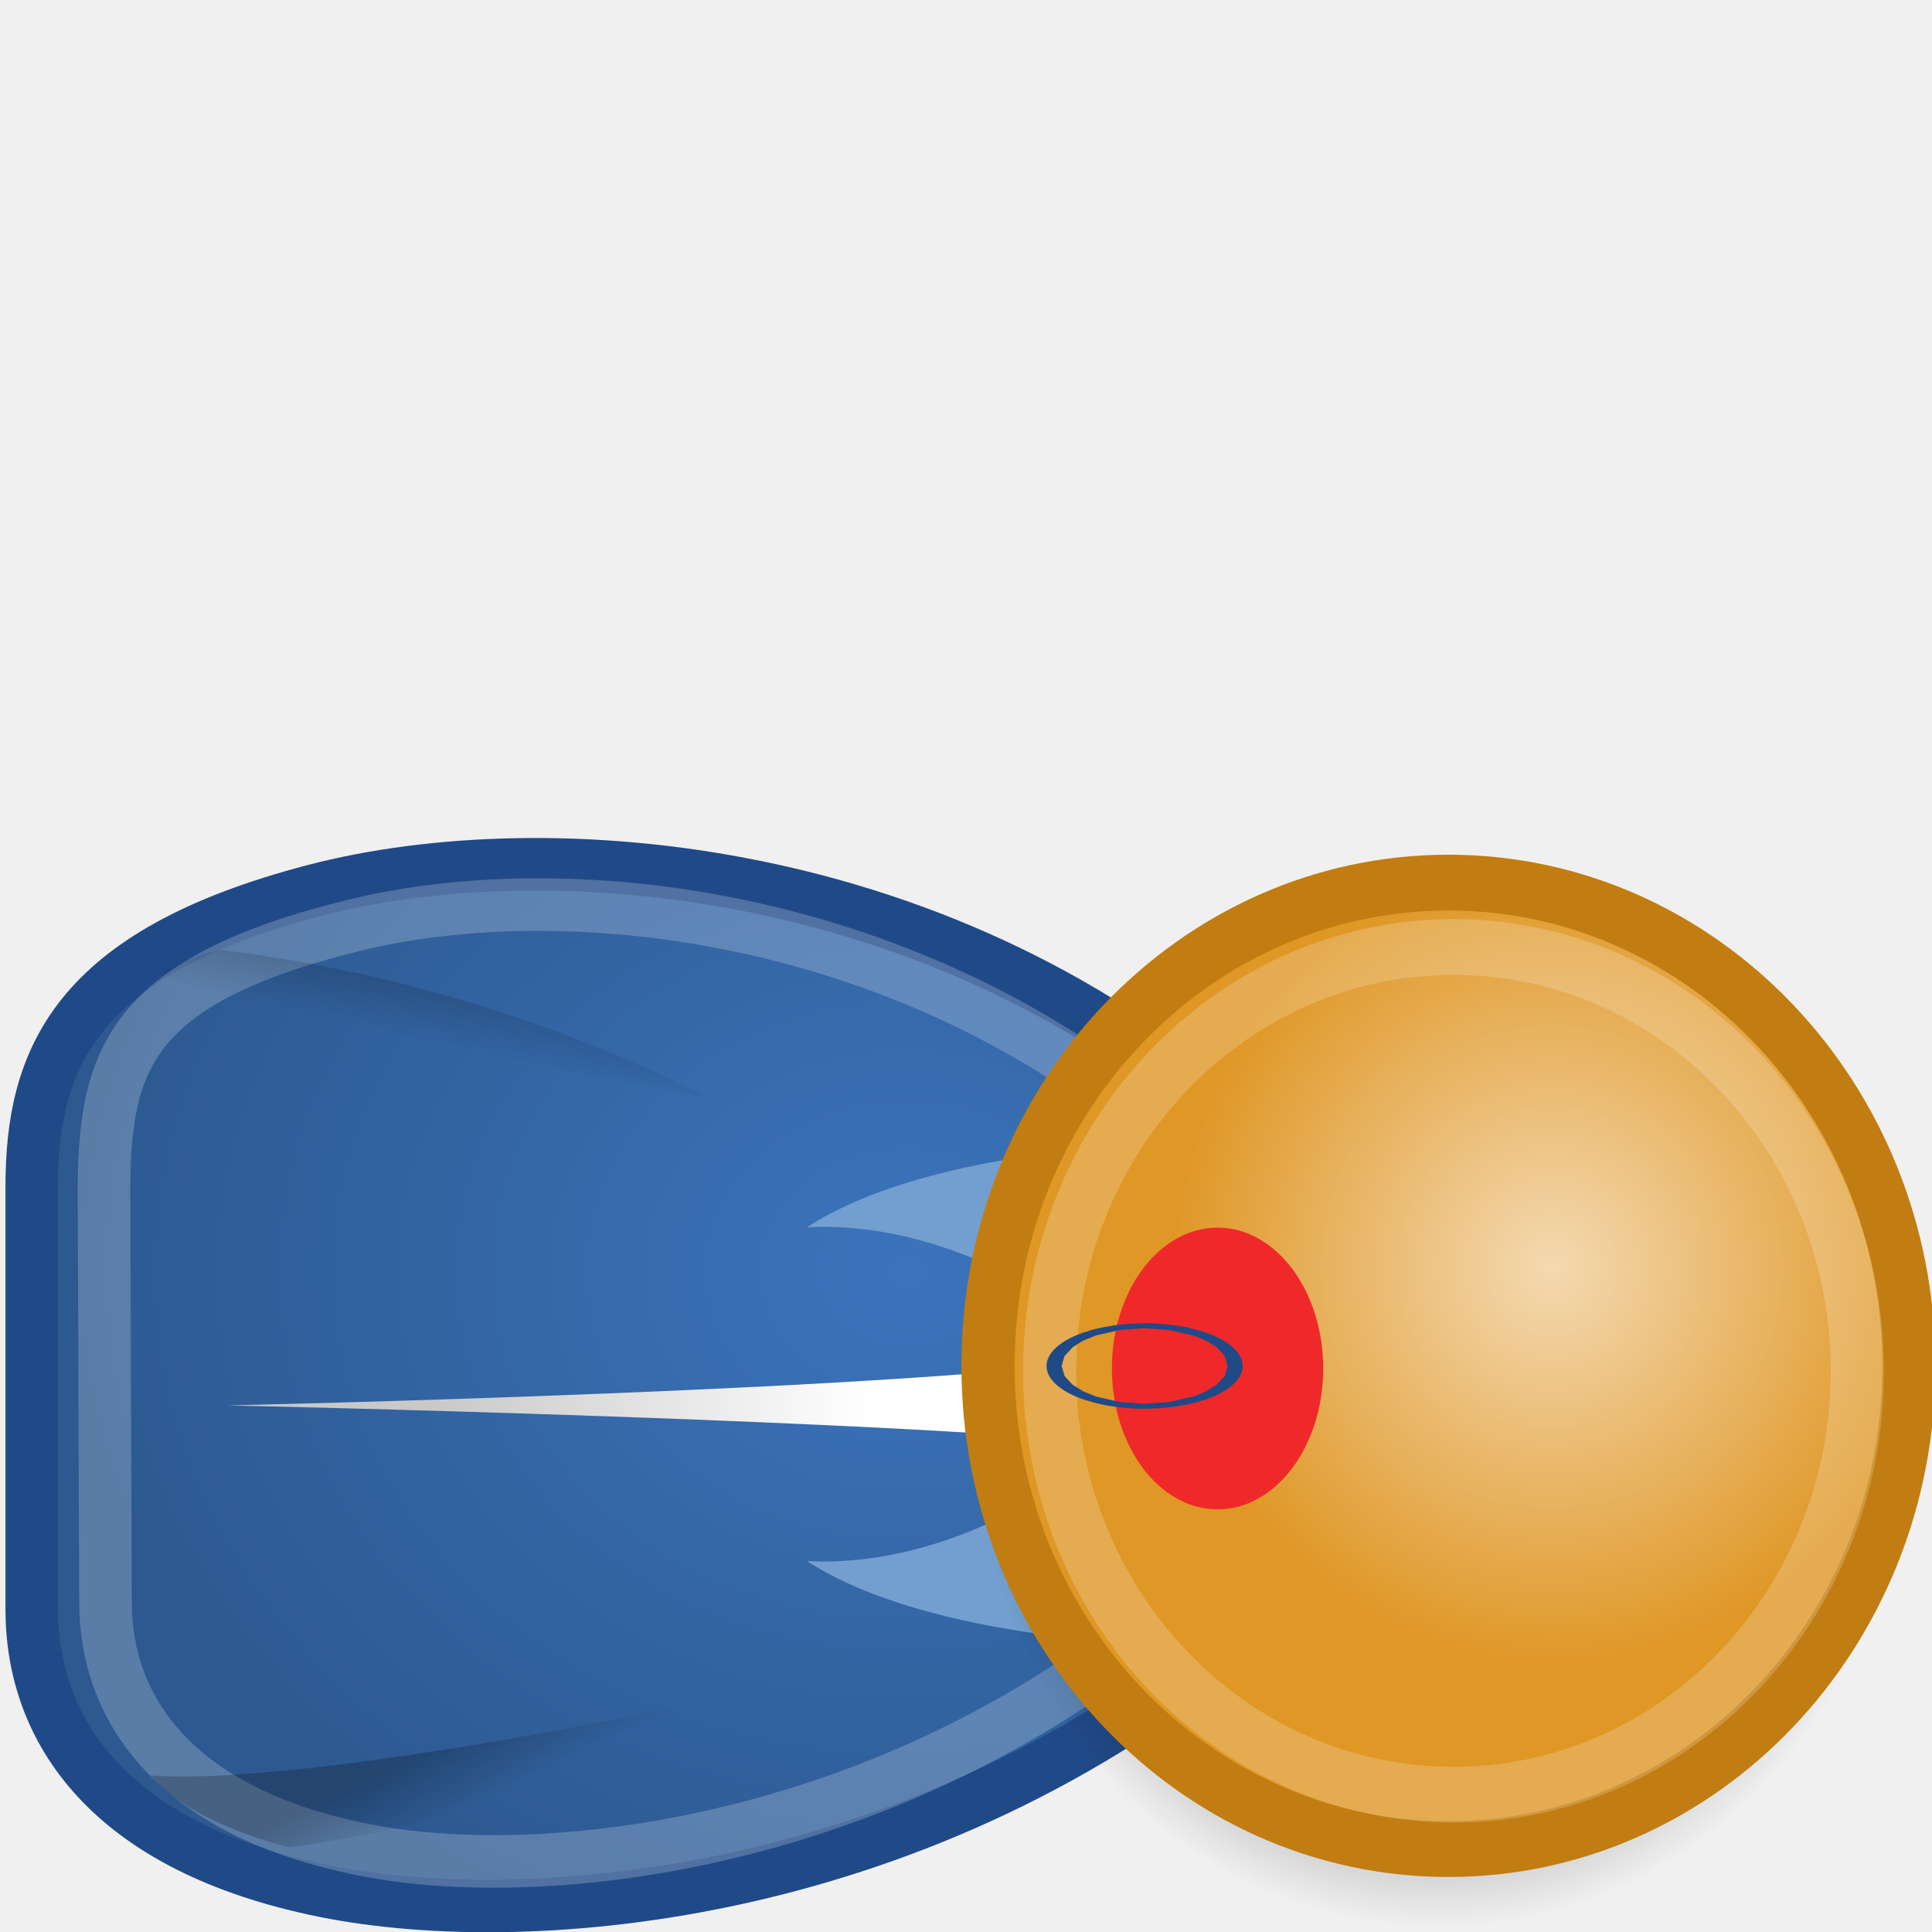
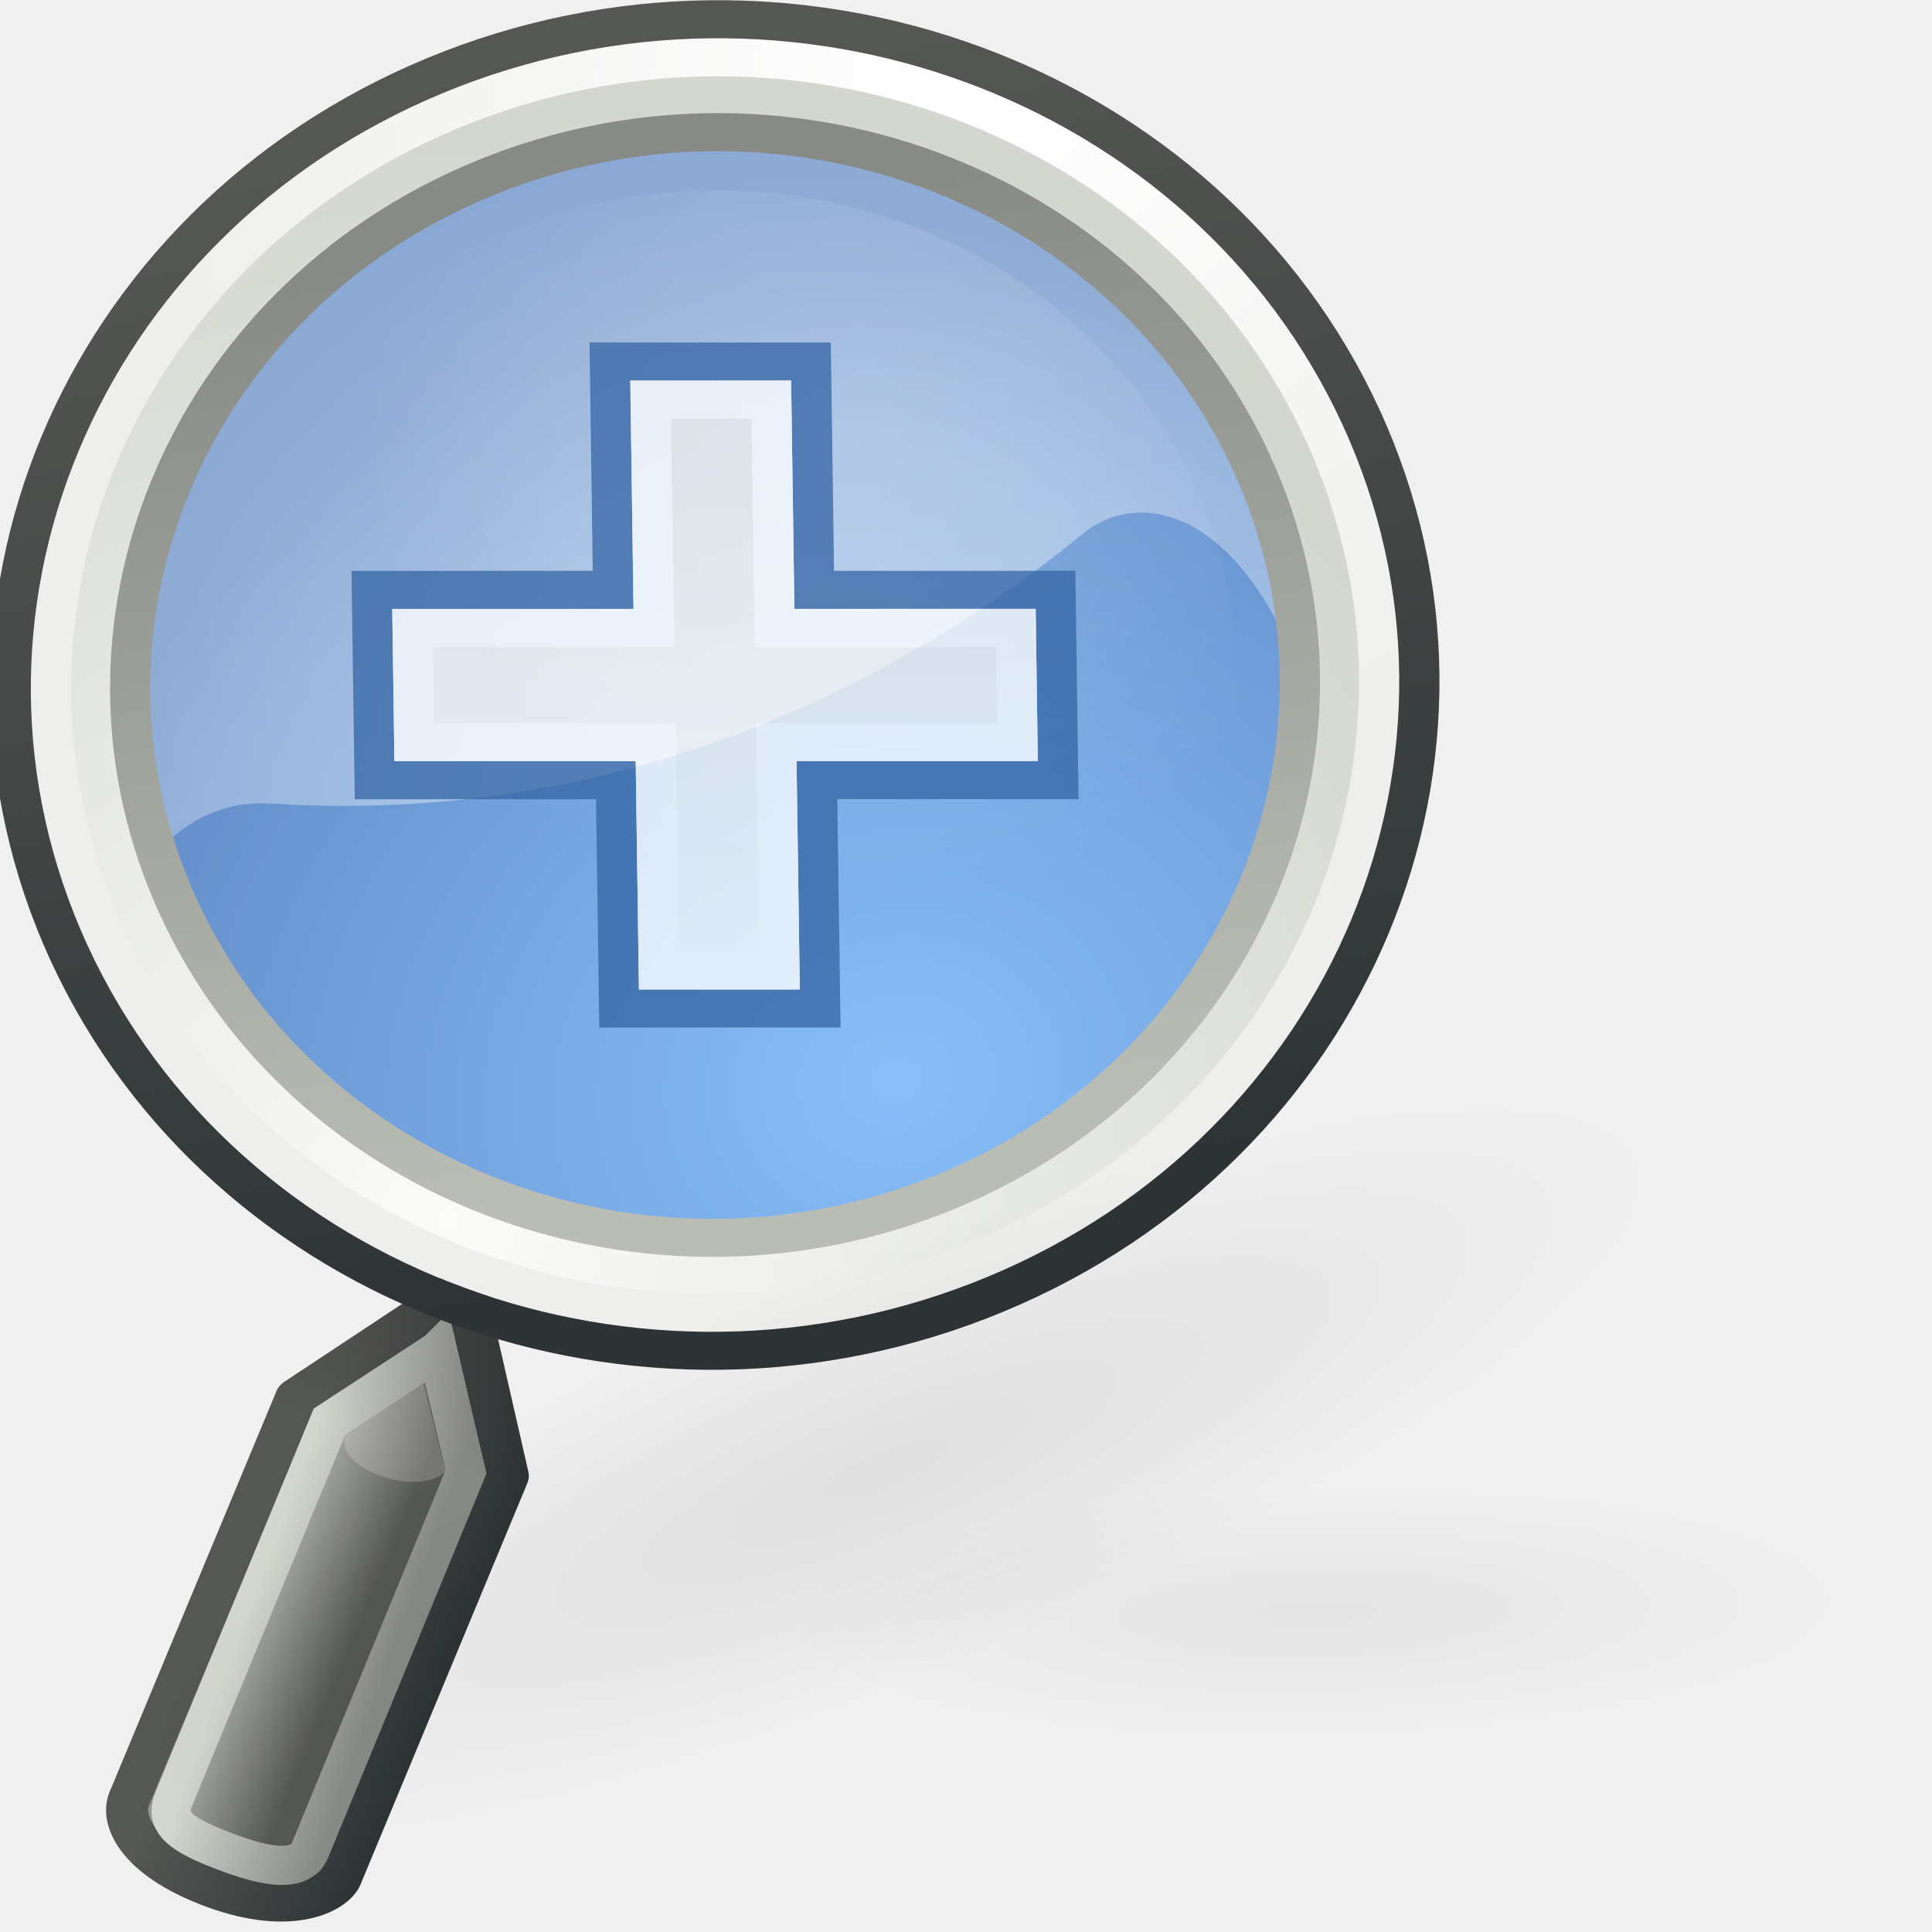
- <svg xmlns="http://www.w3.org/2000/svg" xmlns:xlink="http://www.w3.org/1999/xlink" width="48px" height="48px" id="svg2108" version="1.1">
+ <svg xmlns="http://www.w3.org/2000/svg" xmlns:xlink="http://www.w3.org/1999/xlink" id="svg249" height="48px" width="48px" version="1.1">
  <defs id="defs3">
-     <linearGradient id="linearGradient4356">
-       <stop style="stop-color:#000000;stop-opacity:1;" offset="0" id="stop4358" />
-       <stop style="stop-color:#000000;stop-opacity:0;" offset="1" id="stop4360" />
+     <linearGradient id="linearGradient23434">
+       <stop style="stop-color:#2e3436" offset="0" id="stop23436" />
+       <stop style="stop-color:#555753" offset="1" id="stop23438" />
    </linearGradient>
-     <linearGradient id="linearGradient4344">
-       <stop style="stop-color:#727e0a;stop-opacity:1;" offset="0" id="stop4346" />
-       <stop style="stop-color:#5b6508;stop-opacity:1;" offset="1" id="stop4348" />
+     <linearGradient id="linearGradient19914">
+       <stop style="stop-color:#000000;stop-opacity:1;" offset="0" id="stop19916" />
+       <stop style="stop-color:#000000;stop-opacity:0;" offset="1" id="stop19918" />
    </linearGradient>
-     <linearGradient id="linearGradient4338">
-       <stop id="stop4340" offset="0" style="stop-color:#e9b15e;stop-opacity:1;" />
-       <stop id="stop4342" offset="1" style="stop-color:#966416;stop-opacity:1;" />
+     <linearGradient id="linearGradient19900">
+       <stop style="stop-color:#888a85" offset="0" id="stop19902" />
+       <stop style="stop-color:#d3d7cf" offset="1" id="stop19904" />
    </linearGradient>
-     <linearGradient id="linearGradient4163">
-       <stop style="stop-color:#3b74bc;stop-opacity:1;" offset="0" id="stop4165" />
-       <stop style="stop-color:#2d5990;stop-opacity:1;" offset="1" id="stop4167" />
+     <linearGradient id="linearGradient15493">
+       <stop style="stop-color:#eeeeec;stop-opacity:1;" offset="0" id="stop15495" />
+       <stop style="stop-color:#ffffff;stop-opacity:1" offset="1" id="stop15497" />
    </linearGradient>
-     <linearGradient id="linearGradient3824">
-       <stop style="stop-color:#ffffff;stop-opacity:1;" offset="0" id="stop3826" />
-       <stop style="stop-color:#c9c9c9;stop-opacity:1;" offset="1" id="stop3828" />
+     <linearGradient id="linearGradient11102">
+       <stop style="stop-color:#ffffff;stop-opacity:1;" offset="0" id="stop11104" />
+       <stop style="stop-color:#ffffff;stop-opacity:0;" offset="1" id="stop11106" />
    </linearGradient>
-     <linearGradient id="linearGradient3816">
-       <stop style="stop-color:#000000;stop-opacity:1;" offset="0" id="stop3818" />
-       <stop style="stop-color:#000000;stop-opacity:0;" offset="1" id="stop3820" />
+     <linearGradient id="linearGradient4952">
+       <stop style="stop-color:#ffffff;stop-opacity:1;" offset="0" id="stop4954" />
+       <stop style="stop-color:#ffffff;stop-opacity:0;" offset="1" id="stop4956" />
    </linearGradient>
-     <linearGradient id="linearGradient3800">
-       <stop style="stop-color:#f4d9b1;stop-opacity:1;" offset="0" id="stop3802" />
-       <stop style="stop-color:#df9725;stop-opacity:1;" offset="1" id="stop3804" />
+     <linearGradient id="linearGradient4931">
+       <stop style="stop-color:#babdb6;stop-opacity:1;" offset="0" id="stop4933" />
+       <stop style="stop-color:#888a85" offset="1" id="stop4935" />
    </linearGradient>
-     <radialGradient xlink:href="#linearGradient3800" id="radialGradient3806" cx="29.345" cy="17.064" fx="29.345" fy="17.064" r="9.162" gradientUnits="userSpaceOnUse" />
-     <radialGradient xlink:href="#linearGradient3816" id="radialGradient3822" cx="31.113" cy="19.009" fx="31.113" fy="19.009" r="8.662" gradientUnits="userSpaceOnUse" />
-     <linearGradient xlink:href="#linearGradient3824" id="linearGradient3830" x1="30.936" y1="29.553" x2="30.936" y2="35.803" gradientUnits="userSpaceOnUse" gradientTransform="translate(-7,-3.125)" />
-     <radialGradient xlink:href="#linearGradient4163" id="radialGradient4169" cx="28.09" cy="27.203" fx="28.09" fy="27.203" r="13.565" gradientTransform="matrix(1.297564,2.881172e-16,-1.964720e-16,0.884831,-15.3585,1.815469)" gradientUnits="userSpaceOnUse" />
-     <radialGradient xlink:href="#linearGradient3800" id="radialGradient4171" gradientUnits="userSpaceOnUse" cx="29.345" cy="17.064" fx="29.345" fy="17.064" r="9.162" gradientTransform="matrix(0.787998,3.877637e-16,-3.877637e-16,0.787998,6.221198,3.617627)" />
-     <linearGradient xlink:href="#linearGradient3824" id="linearGradient4175" gradientUnits="userSpaceOnUse" x1="30.936" y1="29.553" x2="30.936" y2="35.803" gradientTransform="translate(0.707108,0)" />
-     <radialGradient xlink:href="#linearGradient3816" id="radialGradient4179" gradientUnits="userSpaceOnUse" cx="31.113" cy="19.009" fx="31.113" fy="19.009" r="8.662" />
-     <linearGradient xlink:href="#linearGradient3824" id="linearGradient4326" gradientUnits="userSpaceOnUse" gradientTransform="translate(-12.41789,-7)" x1="30.936" y1="29.553" x2="30.936" y2="35.803" />
-     <radialGradient xlink:href="#linearGradient4338" id="radialGradient4328" gradientUnits="userSpaceOnUse" gradientTransform="matrix(0.787998,3.877637e-16,-3.877637e-16,0.787998,6.221198,3.617627)" cx="29.345" cy="17.064" fx="29.345" fy="17.064" r="9.162" />
-     <radialGradient xlink:href="#linearGradient3816" id="radialGradient4330" gradientUnits="userSpaceOnUse" cx="31.113" cy="19.009" fx="31.113" fy="19.009" r="8.662" />
-     <linearGradient xlink:href="#linearGradient3824" id="linearGradient4332" gradientUnits="userSpaceOnUse" x1="30.936" y1="29.553" x2="30.936" y2="35.803" gradientTransform="translate(-13.125,-7)" />
-     <radialGradient xlink:href="#linearGradient3816" id="radialGradient4336" gradientUnits="userSpaceOnUse" cx="31.113" cy="19.009" fx="31.113" fy="19.009" r="8.662" />
-     <radialGradient xlink:href="#linearGradient4344" id="radialGradient4350" cx="16.215" cy="19.836" fx="16.215" fy="19.836" r="13.565" gradientTransform="matrix(1,0,0,0.681917,0,8.233773)" gradientUnits="userSpaceOnUse" />
-     <linearGradient xlink:href="#linearGradient4356" id="linearGradient4362" x1="20.662" y1="35.818" x2="22.627" y2="36.218" gradientUnits="userSpaceOnUse" gradientTransform="matrix(0.983375,0.181588,-0.181588,0.983375,-0.768284,-5.776466)" />
-     <linearGradient xlink:href="#linearGradient4356" id="linearGradient4366" gradientUnits="userSpaceOnUse" x1="22.687" y1="36.39" x2="21.408" y2="35.74" gradientTransform="matrix(-0.977685,0.210075,0.210075,0.977685,48.1096,-7.070209)" />
-     <linearGradient xlink:href="#linearGradient4356" id="linearGradient4372" gradientUnits="userSpaceOnUse" gradientTransform="matrix(0.983375,0.181588,-0.181588,0.983375,-7.07212,-9.82492)" x1="20.662" y1="35.818" x2="22.627" y2="36.218" />
-     <linearGradient xlink:href="#linearGradient4356" id="linearGradient4374" gradientUnits="userSpaceOnUse" gradientTransform="matrix(-0.977685,0.210075,0.210075,0.977685,41.80576,-11.11866)" x1="22.687" y1="36.39" x2="21.408" y2="35.74" />
-     <linearGradient xlink:href="#linearGradient4356" id="linearGradient1366" gradientUnits="userSpaceOnUse" gradientTransform="matrix(-0.977685,0.210075,0.210075,0.977685,34.80576,-14.24366)" x1="22.687" y1="36.39" x2="21.408" y2="35.74" />
-     <linearGradient xlink:href="#linearGradient4356" id="linearGradient1369" gradientUnits="userSpaceOnUse" gradientTransform="matrix(0.983375,0.181588,-0.181588,0.983375,-7.07212,-9.82492)" x1="20.662" y1="35.818" x2="22.627" y2="36.218" />
-     <linearGradient xlink:href="#linearGradient3824" id="linearGradient1372" gradientUnits="userSpaceOnUse" gradientTransform="translate(-19.41789,-10.125)" x1="30.936" y1="29.553" x2="30.936" y2="35.803" />
-     <radialGradient xlink:href="#linearGradient4344" id="radialGradient1381" gradientUnits="userSpaceOnUse" gradientTransform="matrix(1,0,0,0.681917,0,8.233773)" cx="16.215" cy="19.836" fx="16.215" fy="19.836" r="13.565" />
-     <radialGradient xlink:href="#linearGradient3816" id="radialGradient2929" gradientUnits="userSpaceOnUse" cx="31.113" cy="19.009" fx="31.113" fy="19.009" r="8.662" />
-     <radialGradient xlink:href="#linearGradient3800" id="radialGradient2968" gradientUnits="userSpaceOnUse" gradientTransform="matrix(0.787998,0,0,0.787998,6.221198,3.617627)" cx="29.345" cy="17.064" fx="29.345" fy="17.064" r="9.162" />
-     <radialGradient xlink:href="#linearGradient3816" id="radialGradient2970" gradientUnits="userSpaceOnUse" cx="31.113" cy="19.009" fx="31.113" fy="19.009" r="8.662" />
-     <linearGradient xlink:href="#linearGradient3824" id="linearGradient2983" gradientUnits="userSpaceOnUse" gradientTransform="matrix(0,1.386065,-1.320668,0,67.8354,-35.52781)" x1="30.936" y1="29.553" x2="30.936" y2="35.803" />
-     <linearGradient xlink:href="#linearGradient4356" id="linearGradient2985" gradientUnits="userSpaceOnUse" gradientTransform="matrix(-0.2774393,-1.355135,-1.291197,0.2911776,75.14978,40.0047)" x1="22.687" y1="36.39" x2="21.408" y2="35.74" />
-     <radialGradient xlink:href="#linearGradient4163" id="radialGradient2987" gradientUnits="userSpaceOnUse" gradientTransform="matrix(0,1.798508,-1.168568,0,53.941,-29.52623)" cx="28.09" cy="27.203" fx="28.09" fy="27.203" r="13.565" />
-     <linearGradient xlink:href="#linearGradient3824" id="linearGradient2989" gradientUnits="userSpaceOnUse" gradientTransform="matrix(0,1.386065,-1.320668,0,60.46572,-17.9408)" x1="30.936" y1="29.553" x2="30.936" y2="35.803" />
-     <linearGradient xlink:href="#linearGradient4356" id="linearGradient2991" gradientUnits="userSpaceOnUse" gradientTransform="matrix(-0.2398175,1.363022,-1.298712,-0.2516928,63.96743,-9.303239)" x1="20.662" y1="35.818" x2="22.627" y2="36.218" />
-     <linearGradient xlink:href="#linearGradient4356" id="linearGradient2993" gradientUnits="userSpaceOnUse" gradientTransform="matrix(-0.2774393,-1.355135,-1.291197,0.2911776,65.67603,58.44469)" x1="22.687" y1="36.39" x2="21.408" y2="35.74" />
-     <linearGradient xlink:href="#linearGradient4356" id="linearGradient2879" gradientUnits="userSpaceOnUse" gradientTransform="matrix(-0.3615975,-0.9683355,-1.682868,0.2080661,79.24707,58.32737)" x1="22.687" y1="36.39" x2="21.408" y2="35.74" />
-     <linearGradient xlink:href="#linearGradient4356" id="linearGradient2882" gradientUnits="userSpaceOnUse" gradientTransform="matrix(-0.3125635,0.9739711,-1.692662,-0.1798515,77.02018,9.916904)" x1="20.662" y1="35.818" x2="22.627" y2="36.218" />
-     <linearGradient xlink:href="#linearGradient3824" id="linearGradient2888" gradientUnits="userSpaceOnUse" gradientTransform="matrix(0,0.2685989,-1.721278,0,72.45627,26.51301)" x1="30.936" y1="29.553" x2="30.936" y2="35.803" />
-     <radialGradient xlink:href="#linearGradient4163" id="radialGradient2891" gradientUnits="userSpaceOnUse" gradientTransform="matrix(0,1.285155,-1.523041,0,63.95235,-4.533786)" cx="28.09" cy="27.203" fx="28.09" fy="27.203" r="13.565" />
-     <linearGradient xlink:href="#linearGradient4356" id="linearGradient2894" gradientUnits="userSpaceOnUse" gradientTransform="matrix(-0.3615975,-0.9683355,-1.682868,0.2080661,91.59458,45.15076)" x1="22.687" y1="36.39" x2="21.408" y2="35.74" />
-     <linearGradient xlink:href="#linearGradient3824" id="linearGradient2897" gradientUnits="userSpaceOnUse" gradientTransform="matrix(0,0.9904371,-1.721278,0,82.06146,-8.82232)" x1="30.936" y1="29.553" x2="30.936" y2="35.803" />
+     <linearGradient id="linearGradient4919">
+       <stop style="stop-color:#429eff;stop-opacity:1;" offset="0" id="stop4921" />
+       <stop style="stop-color:#0044a7;stop-opacity:1;" offset="1" id="stop4923" />
+     </linearGradient>
+     <linearGradient id="linearGradient2980">
+       <stop style="stop-color:#000000;stop-opacity:1;" offset="0" id="stop2982" />
+       <stop style="stop-color:#000000;stop-opacity:0;" offset="1" id="stop2984" />
+     </linearGradient>
+     <linearGradient id="linearGradient2609">
+       <stop id="stop2611" offset="0" style="stop-color:#ffffff;stop-opacity:1" />
+       <stop id="stop2613" offset="1" style="stop-color:#eeeeec" />
+     </linearGradient>
+     <linearGradient id="linearGradient2617">
+       <stop id="stop2619" offset="0" style="stop-color:#fbfbfa;stop-opacity:1;" />
+       <stop id="stop2621" offset="1" style="stop-color:#d3d7cf" />
+     </linearGradient>
+     <linearGradient id="linearGradient2690">
+       <stop id="stop2692" offset="0" style="stop-color:#2e3436" />
+       <stop id="stop2694" offset="1" style="stop-color:#555753" />
+     </linearGradient>
+     <linearGradient id="linearGradient2698">
+       <stop id="stop2700" offset="0" style="stop-color:#555753" />
+       <stop style="stop-color:#a3a5a2;stop-opacity:1;" offset="0.702" id="stop2706" />
+       <stop id="stop2702" offset="1" style="stop-color:#888a85" />
+     </linearGradient>
+     <radialGradient xlink:href="#linearGradient2609" id="radialGradient1409" gradientUnits="userSpaceOnUse" gradientTransform="matrix(-3.294293e-16,1.143443,-1.247217,-1.248581e-6,41.735,-54.25682)" cx="45.095" cy="-2.694" fx="45.095" fy="-2.694" r="10.498" />
+     <radialGradient xlink:href="#linearGradient2617" id="radialGradient1411" gradientUnits="userSpaceOnUse" gradientTransform="matrix(4.928248e-11,-1.686609,1.66336,-1.770202e-15,41.65431,111.7396)" cx="59.787" cy="10.902" fx="59.787" fy="10.902" r="10.556" />
+     <linearGradient xlink:href="#linearGradient2698" id="linearGradient1421" gradientUnits="userSpaceOnUse" x1="81.332" y1="55.107" x2="82.92" y2="53.511" />
+     <linearGradient xlink:href="#linearGradient2690" id="linearGradient1423" gradientUnits="userSpaceOnUse" x1="81.096" y1="57.148" x2="83.629" y2="54.615" />
+     <radialGradient xlink:href="#linearGradient4919" id="radialGradient4925" cx="17.062" cy="28.851" fx="17.062" fy="28.851" r="13.5" gradientTransform="matrix(1.459545,-9.027299e-15,-5.118666e-17,1.345339,-7.403138,-10.82184)" gradientUnits="userSpaceOnUse" />
+     <linearGradient xlink:href="#linearGradient4931" id="linearGradient4937" x1="54.113" y1="12.847" x2="50.08" y2="-3.881" gradientUnits="userSpaceOnUse" />
+     <radialGradient xlink:href="#linearGradient4952" id="radialGradient4960" cx="16.83" cy="24.744" fx="16.83" fy="24.744" r="16.925" gradientTransform="matrix(2.231289,-0.597872,0.530253,1.979013,-30.74857,-16.49764)" gradientUnits="userSpaceOnUse" />
+     <radialGradient xlink:href="#linearGradient11102" id="radialGradient11108" cx="8.04" cy="9.528" fx="8.04" fy="9.528" r="9.812" gradientUnits="userSpaceOnUse" gradientTransform="matrix(0.946826,-1.897043e-16,1.897043e-16,0.946826,0.469351,0.499261)" />
+     <linearGradient xlink:href="#linearGradient15493" id="linearGradient17263" gradientUnits="userSpaceOnUse" x1="19" y1="14.875" x2="19.656" y2="29" gradientTransform="translate(2,-1)" />
+     <linearGradient xlink:href="#linearGradient19900" id="linearGradient19906" x1="40.25" y1="41" x2="43.062" y2="38.435" gradientUnits="userSpaceOnUse" gradientTransform="translate(-1,0)" />
+     <linearGradient xlink:href="#linearGradient19914" id="linearGradient19920" x1="33.985" y1="32.046" x2="37.211" y2="35.272" gradientUnits="userSpaceOnUse" gradientTransform="translate(-1,0)" />
+     <radialGradient xlink:href="#linearGradient2980" id="radialGradient23426" gradientUnits="userSpaceOnUse" gradientTransform="matrix(1,0,0,0.34,1.362626e-15,19.89607)" cx="28.284" cy="30.146" fx="28.284" fy="30.146" r="13.258" />
+     <radialGradient xlink:href="#linearGradient2980" id="radialGradient23432" gradientUnits="userSpaceOnUse" gradientTransform="matrix(1,-4.196543e-16,-3.619011e-17,0.34,1.860387e-15,19.89607)" cx="28.284" cy="30.146" fx="28.284" fy="30.146" r="13.258" />
+     <linearGradient xlink:href="#linearGradient23434" id="linearGradient23440" x1="55.878" y1="12.472" x2="52.5" y2="-4.621" gradientUnits="userSpaceOnUse" />
+     <radialGradient xlink:href="#linearGradient4919" id="radialGradient2907" gradientUnits="userSpaceOnUse" gradientTransform="matrix(1.459545,0,0,1.345339,-7.403138,-10.82184)" cx="17.062" cy="28.851" fx="17.062" fy="28.851" r="13.5" />
+     <radialGradient xlink:href="#linearGradient4952" id="radialGradient2909" gradientUnits="userSpaceOnUse" gradientTransform="matrix(2.231289,-0.597872,0.530253,1.979013,-30.74857,-16.49764)" cx="16.83" cy="24.744" fx="16.83" fy="24.744" r="16.925" />
+     <radialGradient xlink:href="#linearGradient2617" id="radialGradient2911" gradientUnits="userSpaceOnUse" gradientTransform="matrix(0,-1.686609,1.66336,0,41.65431,111.7396)" cx="59.787" cy="10.902" fx="59.787" fy="10.902" r="10.556" />
+     <linearGradient xlink:href="#linearGradient2698" id="linearGradient2913" gradientUnits="userSpaceOnUse" x1="81.332" y1="55.107" x2="82.92" y2="53.511" />
+     <linearGradient xlink:href="#linearGradient2690" id="linearGradient2915" gradientUnits="userSpaceOnUse" x1="81.096" y1="57.148" x2="83.629" y2="54.615" />
+     <linearGradient xlink:href="#linearGradient19900" id="linearGradient2917" gradientUnits="userSpaceOnUse" gradientTransform="translate(-1,0)" x1="40.25" y1="41" x2="43.062" y2="38.435" />
+     <linearGradient xlink:href="#linearGradient19914" id="linearGradient2919" gradientUnits="userSpaceOnUse" gradientTransform="translate(-1,0)" x1="33.985" y1="32.046" x2="37.211" y2="35.272" />
+     <radialGradient xlink:href="#linearGradient2609" id="radialGradient2921" gradientUnits="userSpaceOnUse" gradientTransform="matrix(0,1.143443,-1.247217,-1.248581e-6,41.735,-54.25682)" cx="45.095" cy="-2.694" fx="45.095" fy="-2.694" r="10.498" />
+     <linearGradient xlink:href="#linearGradient23434" id="linearGradient2923" gradientUnits="userSpaceOnUse" x1="55.878" y1="12.472" x2="52.5" y2="-4.621" />
+     <linearGradient xlink:href="#linearGradient4931" id="linearGradient2925" gradientUnits="userSpaceOnUse" x1="54.113" y1="12.847" x2="50.08" y2="-3.881" />
+     <radialGradient xlink:href="#linearGradient11102" id="radialGradient2927" gradientUnits="userSpaceOnUse" gradientTransform="matrix(0.946826,0,0,0.946826,0.469351,0.499261)" cx="8.04" cy="9.528" fx="8.04" fy="9.528" r="9.812" />
+     <linearGradient xlink:href="#linearGradient15493" id="linearGradient2929" gradientUnits="userSpaceOnUse" gradientTransform="translate(2,-1)" x1="19" y1="14.875" x2="19.656" y2="29" />
+     <radialGradient xlink:href="#linearGradient2980" id="radialGradient2931" gradientUnits="userSpaceOnUse" gradientTransform="matrix(1,0,0,0.34,0,19.89607)" cx="28.284" cy="30.146" fx="28.284" fy="30.146" r="13.258" />
+     <radialGradient xlink:href="#linearGradient2980" id="radialGradient3206" gradientUnits="userSpaceOnUse" gradientTransform="matrix(1,0,0,0.34,0,19.89607)" cx="28.284" cy="30.146" fx="28.284" fy="30.146" r="13.258" />
+     <radialGradient xlink:href="#linearGradient4919" id="radialGradient3208" gradientUnits="userSpaceOnUse" gradientTransform="matrix(1.459545,0,0,1.345339,-7.403138,-10.82184)" cx="17.062" cy="28.851" fx="17.062" fy="28.851" r="13.5" />
+     <radialGradient xlink:href="#linearGradient4952" id="radialGradient3210" gradientUnits="userSpaceOnUse" gradientTransform="matrix(2.231289,-0.597872,0.530253,1.979013,-30.74857,-16.49764)" cx="16.83" cy="24.744" fx="16.83" fy="24.744" r="16.925" />
+     <radialGradient xlink:href="#linearGradient2617" id="radialGradient3212" gradientUnits="userSpaceOnUse" gradientTransform="matrix(0,-1.686609,1.66336,0,41.65431,111.7396)" cx="59.787" cy="10.902" fx="59.787" fy="10.902" r="10.556" />
+     <linearGradient xlink:href="#linearGradient2698" id="linearGradient3214" gradientUnits="userSpaceOnUse" x1="81.332" y1="55.107" x2="82.92" y2="53.511" />
+     <linearGradient xlink:href="#linearGradient2690" id="linearGradient3216" gradientUnits="userSpaceOnUse" x1="81.096" y1="57.148" x2="83.629" y2="54.615" />
+     <linearGradient xlink:href="#linearGradient19900" id="linearGradient3218" gradientUnits="userSpaceOnUse" gradientTransform="translate(-1,0)" x1="40.25" y1="41" x2="43.062" y2="38.435" />
+     <linearGradient xlink:href="#linearGradient19914" id="linearGradient3220" gradientUnits="userSpaceOnUse" gradientTransform="translate(-1,0)" x1="33.985" y1="32.046" x2="37.211" y2="35.272" />
+     <radialGradient xlink:href="#linearGradient2609" id="radialGradient3222" gradientUnits="userSpaceOnUse" gradientTransform="matrix(0,1.143443,-1.247217,-1.248581e-6,41.735,-54.25682)" cx="45.095" cy="-2.694" fx="45.095" fy="-2.694" r="10.498" />
+     <linearGradient xlink:href="#linearGradient23434" id="linearGradient3224" gradientUnits="userSpaceOnUse" x1="55.878" y1="12.472" x2="52.5" y2="-4.621" />
+     <linearGradient xlink:href="#linearGradient4931" id="linearGradient3226" gradientUnits="userSpaceOnUse" x1="54.113" y1="12.847" x2="50.08" y2="-3.881" />
+     <radialGradient xlink:href="#linearGradient11102" id="radialGradient3228" gradientUnits="userSpaceOnUse" gradientTransform="matrix(0.946826,0,0,0.946826,0.469351,0.499261)" cx="8.04" cy="9.528" fx="8.04" fy="9.528" r="9.812" />
+     <linearGradient xlink:href="#linearGradient15493" id="linearGradient3230" gradientUnits="userSpaceOnUse" gradientTransform="translate(2,-1)" x1="19" y1="14.875" x2="19.656" y2="29" />
+     <radialGradient xlink:href="#linearGradient2980" id="radialGradient3232" gradientUnits="userSpaceOnUse" gradientTransform="matrix(1,0,0,0.34,0,19.89607)" cx="28.284" cy="30.146" fx="28.284" fy="30.146" r="13.258" />
+     <radialGradient xlink:href="#linearGradient4919" id="radialGradient3252" gradientUnits="userSpaceOnUse" gradientTransform="matrix(1.459545,0,0,1.345339,-7.403138,-10.82184)" cx="17.062" cy="28.851" fx="17.062" fy="28.851" r="13.5" />
+     <radialGradient xlink:href="#linearGradient4952" id="radialGradient3254" gradientUnits="userSpaceOnUse" gradientTransform="matrix(2.231289,-0.597872,0.530253,1.979013,-30.74857,-16.49764)" cx="16.83" cy="24.744" fx="16.83" fy="24.744" r="16.925" />
+     <radialGradient xlink:href="#linearGradient2617" id="radialGradient3256" gradientUnits="userSpaceOnUse" gradientTransform="matrix(0,-1.686609,1.66336,0,41.65431,111.7396)" cx="59.787" cy="10.902" fx="59.787" fy="10.902" r="10.556" />
+     <linearGradient xlink:href="#linearGradient2698" id="linearGradient3258" gradientUnits="userSpaceOnUse" x1="81.332" y1="55.107" x2="82.92" y2="53.511" />
+     <linearGradient xlink:href="#linearGradient2690" id="linearGradient3260" gradientUnits="userSpaceOnUse" x1="81.096" y1="57.148" x2="83.629" y2="54.615" />
+     <linearGradient xlink:href="#linearGradient19900" id="linearGradient3262" gradientUnits="userSpaceOnUse" gradientTransform="translate(-1,0)" x1="40.25" y1="41" x2="43.062" y2="38.435" />
+     <linearGradient xlink:href="#linearGradient19914" id="linearGradient3264" gradientUnits="userSpaceOnUse" gradientTransform="translate(-1,0)" x1="33.985" y1="32.046" x2="37.211" y2="35.272" />
+     <radialGradient xlink:href="#linearGradient2609" id="radialGradient3266" gradientUnits="userSpaceOnUse" gradientTransform="matrix(0,1.143443,-1.247217,-1.248581e-6,41.735,-54.25682)" cx="45.095" cy="-2.694" fx="45.095" fy="-2.694" r="10.498" />
+     <linearGradient xlink:href="#linearGradient23434" id="linearGradient3268" gradientUnits="userSpaceOnUse" x1="55.878" y1="12.472" x2="52.5" y2="-4.621" />
+     <linearGradient xlink:href="#linearGradient4931" id="linearGradient3270" gradientUnits="userSpaceOnUse" x1="54.113" y1="12.847" x2="50.08" y2="-3.881" />
+     <radialGradient xlink:href="#linearGradient11102" id="radialGradient3272" gradientUnits="userSpaceOnUse" gradientTransform="matrix(0.946826,0,0,0.946826,0.469351,0.499261)" cx="8.04" cy="9.528" fx="8.04" fy="9.528" r="9.812" />
+     <linearGradient xlink:href="#linearGradient15493" id="linearGradient3274" gradientUnits="userSpaceOnUse" gradientTransform="translate(2,-1)" x1="19" y1="14.875" x2="19.656" y2="29" />
+     <radialGradient xlink:href="#linearGradient2980" id="radialGradient3276" gradientUnits="userSpaceOnUse" gradientTransform="matrix(1,0,0,0.34,0,19.89607)" cx="28.284" cy="30.146" fx="28.284" fy="30.146" r="13.258" />
+     <linearGradient xlink:href="#linearGradient19914" id="linearGradient3287" gradientUnits="userSpaceOnUse" gradientTransform="matrix(-0.9802698,0.197664,0.197664,0.9802698,38.69229,-5.521676)" x1="33.985" y1="32.046" x2="37.211" y2="35.272" />
+     <linearGradient xlink:href="#linearGradient19900" id="linearGradient3290" gradientUnits="userSpaceOnUse" gradientTransform="matrix(-0.9802698,0.197664,0.197664,0.9802698,38.69229,-5.521676)" x1="40.25" y1="41" x2="43.062" y2="38.435" />
+     <radialGradient xlink:href="#linearGradient4952" id="radialGradient3297" gradientUnits="userSpaceOnUse" gradientTransform="matrix(-2.305443,-0.1450304,-0.1286114,2.044779,64.59293,-27.57404)" cx="16.83" cy="24.744" fx="16.83" fy="24.744" r="16.925" />
+     <linearGradient xlink:href="#linearGradient15493" id="linearGradient3300" gradientUnits="userSpaceOnUse" gradientTransform="translate(2,-1)" x1="19" y1="14.875" x2="19.656" y2="29" />
+     <radialGradient xlink:href="#linearGradient4919" id="radialGradient3320" gradientUnits="userSpaceOnUse" gradientTransform="matrix(1.459545,0,0,1.345339,-7.403138,-10.82184)" cx="17.062" cy="28.851" fx="17.062" fy="28.851" r="13.5" />
+     <radialGradient xlink:href="#linearGradient4952" id="radialGradient3322" gradientUnits="userSpaceOnUse" gradientTransform="matrix(-2.305443,-0.1450304,-0.1286114,2.044779,64.59293,-27.57404)" cx="16.83" cy="24.744" fx="16.83" fy="24.744" r="16.925" />
+     <radialGradient xlink:href="#linearGradient2617" id="radialGradient3324" gradientUnits="userSpaceOnUse" gradientTransform="matrix(0,-1.686609,1.66336,0,41.65431,111.7396)" cx="59.787" cy="10.902" fx="59.787" fy="10.902" r="10.556" />
+     <linearGradient xlink:href="#linearGradient2698" id="linearGradient3326" gradientUnits="userSpaceOnUse" x1="81.332" y1="55.107" x2="82.92" y2="53.511" />
+     <linearGradient xlink:href="#linearGradient2690" id="linearGradient3328" gradientUnits="userSpaceOnUse" x1="81.096" y1="57.148" x2="83.629" y2="54.615" />
+     <linearGradient xlink:href="#linearGradient19900" id="linearGradient3330" gradientUnits="userSpaceOnUse" gradientTransform="matrix(-0.9802698,0.197664,0.197664,0.9802698,38.69229,-5.521676)" x1="40.25" y1="41" x2="43.062" y2="38.435" />
+     <linearGradient xlink:href="#linearGradient19914" id="linearGradient3332" gradientUnits="userSpaceOnUse" gradientTransform="matrix(-0.9802698,0.197664,0.197664,0.9802698,38.69229,-5.521676)" x1="33.985" y1="32.046" x2="37.211" y2="35.272" />
+     <radialGradient xlink:href="#linearGradient2609" id="radialGradient3334" gradientUnits="userSpaceOnUse" gradientTransform="matrix(0,1.143443,-1.247217,-1.248581e-6,41.735,-54.25682)" cx="45.095" cy="-2.694" fx="45.095" fy="-2.694" r="10.498" />
+     <linearGradient xlink:href="#linearGradient23434" id="linearGradient3336" gradientUnits="userSpaceOnUse" x1="55.878" y1="12.472" x2="52.5" y2="-4.621" />
+     <linearGradient xlink:href="#linearGradient4931" id="linearGradient3338" gradientUnits="userSpaceOnUse" x1="54.113" y1="12.847" x2="50.08" y2="-3.881" />
+     <radialGradient xlink:href="#linearGradient11102" id="radialGradient3340" gradientUnits="userSpaceOnUse" gradientTransform="matrix(0.946826,0,0,0.946826,0.469351,0.499261)" cx="8.04" cy="9.528" fx="8.04" fy="9.528" r="9.812" />
+     <linearGradient xlink:href="#linearGradient15493" id="linearGradient3342" gradientUnits="userSpaceOnUse" gradientTransform="translate(2,-1)" x1="19" y1="14.875" x2="19.656" y2="29" />
+     <radialGradient xlink:href="#linearGradient2980" id="radialGradient3344" gradientUnits="userSpaceOnUse" gradientTransform="matrix(1,0,0,0.34,0,19.89607)" cx="28.284" cy="30.146" fx="28.284" fy="30.146" r="13.258" />
+     <linearGradient xlink:href="#linearGradient19914" id="linearGradient3355" gradientUnits="userSpaceOnUse" gradientTransform="matrix(-0.9605244,0.2729508,0.2781958,0.9424152,34.5085,-7.046669)" x1="33.985" y1="32.046" x2="37.211" y2="35.272" />
+     <linearGradient xlink:href="#linearGradient19900" id="linearGradient3358" gradientUnits="userSpaceOnUse" gradientTransform="matrix(-0.9605244,0.2729508,0.2781958,0.9424152,34.5085,-7.046669)" x1="40.25" y1="41" x2="43.062" y2="38.435" />
+     <radialGradient xlink:href="#linearGradient4952" id="radialGradient3365" gradientUnits="userSpaceOnUse" gradientTransform="matrix(-2.309533,0.04558854,0.04123214,2.009785,58.49315,-30.71419)" cx="16.83" cy="24.744" fx="16.83" fy="24.744" r="16.925" />
+     <linearGradient xlink:href="#linearGradient15493" id="linearGradient3368" gradientUnits="userSpaceOnUse" gradientTransform="translate(2,-1)" x1="19" y1="14.875" x2="19.656" y2="29" />
+     <radialGradient xlink:href="#linearGradient4919" id="radialGradient3259" gradientUnits="userSpaceOnUse" gradientTransform="matrix(1.459545,0,0,1.345339,-7.403138,-10.82184)" cx="17.062" cy="28.851" fx="17.062" fy="28.851" r="13.5" />
+     <radialGradient xlink:href="#linearGradient4952" id="radialGradient3261" gradientUnits="userSpaceOnUse" gradientTransform="matrix(-2.309533,0.04558854,0.04123214,2.009785,58.49315,-30.71419)" cx="16.83" cy="24.744" fx="16.83" fy="24.744" r="16.925" />
+     <radialGradient xlink:href="#linearGradient2617" id="radialGradient3263" gradientUnits="userSpaceOnUse" gradientTransform="matrix(0,-1.686609,1.66336,0,41.65431,111.7396)" cx="59.787" cy="10.902" fx="59.787" fy="10.902" r="10.556" />
+     <linearGradient xlink:href="#linearGradient2698" id="linearGradient3265" gradientUnits="userSpaceOnUse" x1="81.332" y1="55.107" x2="82.92" y2="53.511" />
+     <linearGradient xlink:href="#linearGradient2690" id="linearGradient3267" gradientUnits="userSpaceOnUse" x1="81.096" y1="57.148" x2="83.629" y2="54.615" />
+     <linearGradient xlink:href="#linearGradient19900" id="linearGradient3269" gradientUnits="userSpaceOnUse" gradientTransform="matrix(-0.9605244,0.2729508,0.2781958,0.9424152,34.5085,-7.046669)" x1="40.25" y1="41" x2="43.062" y2="38.435" />
+     <linearGradient xlink:href="#linearGradient19914" id="linearGradient3271" gradientUnits="userSpaceOnUse" gradientTransform="matrix(-0.9605244,0.2729508,0.2781958,0.9424152,34.5085,-7.046669)" x1="33.985" y1="32.046" x2="37.211" y2="35.272" />
+     <radialGradient xlink:href="#linearGradient2609" id="radialGradient3273" gradientUnits="userSpaceOnUse" gradientTransform="matrix(0,1.143443,-1.247217,-1.248581e-6,41.735,-54.25682)" cx="45.095" cy="-2.694" fx="45.095" fy="-2.694" r="10.498" />
+     <linearGradient xlink:href="#linearGradient23434" id="linearGradient3275" gradientUnits="userSpaceOnUse" x1="55.878" y1="12.472" x2="52.5" y2="-4.621" />
+     <linearGradient xlink:href="#linearGradient4931" id="linearGradient3277" gradientUnits="userSpaceOnUse" x1="54.113" y1="12.847" x2="50.08" y2="-3.881" />
+     <radialGradient xlink:href="#linearGradient11102" id="radialGradient3279" gradientUnits="userSpaceOnUse" gradientTransform="matrix(0.946826,0,0,0.946826,0.469351,0.499261)" cx="8.04" cy="9.528" fx="8.04" fy="9.528" r="9.812" />
+     <linearGradient xlink:href="#linearGradient15493" id="linearGradient3281" gradientUnits="userSpaceOnUse" gradientTransform="translate(2,-1)" x1="19" y1="14.875" x2="19.656" y2="29" />
+     <radialGradient xlink:href="#linearGradient2980" id="radialGradient3283" gradientUnits="userSpaceOnUse" gradientTransform="matrix(1,0,0,0.34,0,19.89607)" cx="28.284" cy="30.146" fx="28.284" fy="30.146" r="13.258" />
+     <linearGradient xlink:href="#linearGradient19914" id="linearGradient3294" gradientUnits="userSpaceOnUse" gradientTransform="matrix(-0.9168951,0.3807964,0.3983368,0.8648841,29.96987,-8.656127)" x1="33.985" y1="32.046" x2="37.211" y2="35.272" />
+     <linearGradient xlink:href="#linearGradient19900" id="linearGradient3297" gradientUnits="userSpaceOnUse" gradientTransform="matrix(-0.9168951,0.3807964,0.3983368,0.8648841,29.96987,-8.656127)" x1="40.25" y1="41" x2="43.062" y2="38.435" />
+     <radialGradient xlink:href="#linearGradient4952" id="radialGradient3304" gradientUnits="userSpaceOnUse" gradientTransform="matrix(-2.284012,0.3325768,0.3021274,1.913535,50.67457,-34.25282)" cx="16.83" cy="24.744" fx="16.83" fy="24.744" r="16.925" />
+     <linearGradient xlink:href="#linearGradient15493" id="linearGradient3307" gradientUnits="userSpaceOnUse" gradientTransform="translate(2,-1)" x1="19" y1="14.875" x2="19.656" y2="29" />
  </defs>
-   <g id="layer1" style="display:inline" />
-   <g id="layer2" style="display:inline">
-     <path style="color:#000000;fill:url(#linearGradient2897);fill-opacity:1;fill-rule:evenodd;stroke:none;stroke-width:1px;marker:none;visibility:visible;display:inline;overflow:visible" d="m 23.478,25.845 0,4.202 3.956,-2.451 -1.217,-0.525 0.913,-0.525 -3.651,-0.7 z" id="path4173" />
-     <path id="path4370" d="m 16.096,30.936 c 1,1.219 3.447,1.787 3.447,1.787 6.959,-0.95 11.778,-3.938 11.778,-3.938 0,0 -10.917,2.441 -15.225,2.151 z" style="opacity:0.228;color:#000000;fill:url(#linearGradient2894);fill-opacity:1;fill-rule:evenodd;stroke:none;stroke-width:1px;marker:none;visibility:visible;display:inline;overflow:visible" />
-     <path style="color:#000000;fill:url(#radialGradient2891);fill-opacity:1;fill-rule:evenodd;stroke:#204a87;stroke-width:1.306px;stroke-linecap:round;stroke-linejoin:round;stroke-miterlimit:4;stroke-opacity:1;stroke-dasharray:none;stroke-dashoffset:0;marker:none;visibility:visible;display:inline;overflow:visible" d="m 0.789,29.482 0,10.505 c 0,2.976 1.897,5.923 7.303,7.003 5.134,1.026 14.91,0.175 22.821,-6.478 l 0,-12.431 C 23.61,21.428 13.623,20.597 7.788,22.129 1.843,23.689 0.789,26.331 0.789,29.482 z" id="path4308" />
-     <path style="color:#000000;fill:url(#linearGradient2888);fill-opacity:1;fill-rule:evenodd;stroke:none;stroke-width:1px;marker:none;visibility:visible;display:inline;overflow:visible" d="M 28.174,33.683 C 23.306,34.537 5.658,34.917 5.658,34.917 c 0,0 17.648,0.38 22.821,1.045 l -0.304,-2.279 z" id="path4310" />
-     <path id="path4312" d="m 26.349,32.44 c 0,0 -2.858,-2.131 -6.301,-1.947 3.1,-2.022 9.039,-2.08 9.039,-2.08 l -2.739,4.027 z" style="color:#000000;fill:#729fcf;fill-opacity:1;fill-rule:evenodd;stroke:none;stroke-width:1px;marker:none;visibility:visible;display:inline;overflow:visible" />
-     <path id="path4314" d="m 2.583,29.412 0.038,10.393 c 0,2.614 1.666,5.203 6.415,6.152 4.509,0.901 13.097,-0.094 20.046,-5.938 l 0.418,-11.415 c -6.415,-5.844 -15.187,-6.975 -20.731,-5.608 -5.544,1.367 -6.147,3.363 -6.185,6.416 z" style="opacity:0.215;color:#000000;fill:none;stroke:#ffffff;stroke-width:1.306px;stroke-linecap:round;stroke-linejoin:round;stroke-miterlimit:4;stroke-opacity:1;stroke-dasharray:none;stroke-dashoffset:0;marker:none;visibility:visible;display:inline;overflow:visible" />
-     <path style="color:#000000;fill:#729fcf;fill-opacity:1;fill-rule:evenodd;stroke:none;stroke-width:1px;marker:none;visibility:visible;display:inline;overflow:visible" d="m 26.349,36.836 c 0,0 -2.858,2.131 -6.301,1.947 3.1,2.022 9.039,2.08 9.039,2.08 l -2.739,-4.027 z" id="path4316" />
-     <path style="opacity:0.228;color:#000000;fill:url(#linearGradient2882);fill-opacity:1;fill-rule:evenodd;stroke:none;stroke-width:1px;marker:none;visibility:visible;display:inline;overflow:visible" d="m 2.271,25.388 c 0.938,-1.236 3.199,-1.789 3.199,-1.789 7.004,0.833 12.128,3.684 12.128,3.684 0,0 -11.036,-2.258 -15.327,-1.896 z" id="path4354" />
-     <path id="path4364" d="m 3.748,44.113 c 1,1.219 3.447,1.787 3.447,1.787 6.959,-0.95 11.778,-3.938 11.778,-3.938 0,0 -10.917,2.441 -15.225,2.151 z" style="opacity:0.228;color:#000000;fill:url(#linearGradient2879);fill-opacity:1;fill-rule:evenodd;stroke:none;stroke-width:1px;marker:none;visibility:visible;display:inline;overflow:visible" />
-     <path d="m 39.775,19.009 a 8.662,8.662 0 1 1 -17.324,0 8.662,8.662 0 1 1 17.324,0 z" id="path4318" style="color:#000000;fill:url(#radialGradient2970);fill-opacity:1;fill-rule:evenodd;stroke:none;stroke-width:1px;marker:none;visibility:visible;display:inline;overflow:visible" transform="matrix(0,1.386065,-1.320668,0,60.84338,-7.23906)" />
-     <path style="color:#000000;fill:url(#radialGradient2968);fill-opacity:1;fill-rule:evenodd;stroke:#c17d11;stroke-width:1px;stroke-linecap:round;stroke-linejoin:round;stroke-miterlimit:4;stroke-opacity:1;stroke-dasharray:none;stroke-dashoffset:0;marker:none;visibility:visible;display:inline;overflow:visible" id="path4320" d="m 39.775,19.009 a 8.662,8.662 0 1 1 -17.324,0 8.662,8.662 0 1 1 17.324,0 z" transform="matrix(0,1.386065,-1.320668,0,61.09072,-9.190802)" />
-     <path d="m 39.775,19.009 a 8.662,8.662 0 1 1 -17.324,0 8.662,8.662 0 1 1 17.324,0 z" id="path4322" style="opacity:0.196;color:#000000;fill:none;stroke:#ffffff;stroke-width:1.14px;stroke-linecap:round;stroke-linejoin:round;stroke-miterlimit:4;stroke-opacity:1;stroke-dasharray:none;stroke-dashoffset:0;marker:none;visibility:visible;display:inline;overflow:visible" transform="matrix(0,1.215711,-1.158351,0,58.13029,-3.765591)" />
-     <path style="fill:#ef2929;fill-opacity:1;fill-rule:nonzero;stroke:#000000;stroke-width:6;stroke-miterlimit:4;stroke-opacity:0;stroke-dasharray:none;stroke-dashoffset:0" id="path2899" d="m 44.875,9.875 a 2.625,3.5 0 1 1 -5.25,0 2.625,3.5 0 1 1 5.25,0 z" transform="translate(-12,24.125)" />
-     <path style="fill:#ef2929;fill-opacity:1;fill-rule:nonzero;stroke:#204a87;stroke-width:6;stroke-linecap:round;stroke-linejoin:round;stroke-miterlimit:4;stroke-opacity:1;stroke-dasharray:none;stroke-dashoffset:0" id="path5141" d="m 38.25,8.188 a 0.25,0.188 0 1 1 -0.5,0 0.25,0.188 0 1 1 0.5,0 z" transform="matrix(0.75,0,0,0.3333333,-0.0625,31.20833)" />
+   <g id="layer6" />
+   <g style="display:inline" id="layer1" />
+   <g id="layer5" style="display:inline">
+     <g transform="translate(-12.26513,47.49999)" style="display:inline" id="g2637" />
+     <path style="opacity:0.047;color:#000000;fill:url(#radialGradient3206);fill-opacity:1;fill-rule:nonzero;stroke:none;stroke-width:1;marker:none;visibility:visible;display:inline;overflow:visible" id="path23418" d="m 41.543,30.146 a 13.258,4.508 0 1 1 -26.517,0 13.258,4.508 0 1 1 26.517,0 z" transform="matrix(1.002861,-0.02269424,0.0156831,0.6930633,3.813416,19.8011)" />
+     <g id="g3309">
+       <path transform="matrix(-1.08669,0.4513142,0.4635195,1.006411,28.32277,-9.24592)" d="m 31,18.25 a 13.5,13.75 0 1 1 -27,0 13.5,13.75 0 1 1 27,0 z" id="path1425" style="opacity:0.6;color:#000000;fill:url(#radialGradient3259);fill-opacity:1;fill-rule:nonzero;stroke:none;stroke-width:2;marker:none;visibility:visible;display:inline;overflow:visible" />
+       <path id="path4939" d="m 11.714,2.532 c 7.938,-2.963 16.982,0.519 20.406,7.953 0.963,2.09 0.594,4.618 0.389,6.754 C 30.78,12.364 28.164,12.229 26.932,13.238 23.195,16.297 16.228,20.56 6.779,19.966 3.467,19.757 3.393,23.669 2.152,20.696 -0.091,13.597 3.753,5.838 11.15,2.766 11.339,2.688 11.524,2.603 11.714,2.532 z" style="opacity:0.5;color:#000000;fill:url(#radialGradient3304);fill-opacity:1;fill-rule:nonzero;stroke:none;stroke-width:2;marker:none;visibility:visible;display:inline;overflow:visible" />
+       <path style="color:#000000;fill:none;stroke:url(#radialGradient3263);stroke-width:1.875;stroke-linecap:round;stroke-linejoin:miter;stroke-miterlimit:4;stroke-opacity:1;stroke-dasharray:none;stroke-dashoffset:0;marker:none;visibility:visible;display:inline;overflow:visible" id="path2607" d="m 62.5,4.5 a 10,10 0 1 1 -20,0 10,10 0 1 1 20,0 z" transform="matrix(-1.467032,0.6092742,0.6373389,1.383815,91.91608,-21.19499)" />
+       <g id="g2708" transform="matrix(-1.415734,0.5879694,0.6118517,1.328476,89.81448,-79.30286)">
+         <path id="path2682" d="m 76.796,49.768 0.648,3.255 5.181,5.213 c 0.193,0.194 0.971,0.32 1.943,-0.656 0.971,-0.977 0.896,-1.704 0.648,-1.953 l -5.181,-5.208 -3.238,-0.651 z" style="color:#000000;fill:url(#linearGradient3265);fill-opacity:1;fill-rule:nonzero;stroke:url(#linearGradient3267);stroke-width:0.677;stroke-linecap:round;stroke-linejoin:round;stroke-miterlimit:4;stroke-opacity:1;stroke-dashoffset:0;marker:none;visibility:visible;display:inline;overflow:visible" />
+         <path id="path2687" d="m 79.567,51.32 c -0.003,0.011 0.294,0.324 -0.245,0.865 -0.539,0.541 -1.007,0.374 -0.993,0.36 l -0.269,-1.522 1.508,0.296 z" style="opacity:0.192;color:#000000;fill:#ffffff;fill-opacity:1;fill-rule:nonzero;stroke:none;stroke-width:1;marker:none;visibility:visible;display:inline;overflow:visible" />
+       </g>
+       <path style="color:#000000;fill:none;stroke:url(#linearGradient3297);stroke-width:0.972;stroke-linecap:round;stroke-linejoin:miter;stroke-miterlimit:4;stroke-opacity:1;stroke-dasharray:none;stroke-dashoffset:0;marker:none;visibility:visible;display:inline;overflow:visible" d="m 10.874,33.562 0.704,3.006 -3.869,9.385 c -0.19,0.462 -0.769,0.544 -1.998,0.092 -1.228,-0.452 -1.635,-0.765 -1.396,-1.345 l 3.871,-9.38 2.687,-1.757 z" id="path17267" />
+       <path id="path19908" d="m 11.494,31.464 c 0.273,-0.023 0.517,0.156 0.558,0.411 l 1.059,4.703 c 0.013,0.089 4.94e-4,0.18 -0.037,0.263 l -4.107,9.965 C 8.783,47.25 8.33,47.546 7.686,47.684 7.041,47.822 6.177,47.758 5.115,47.367 4.062,46.979 3.399,46.517 3.016,46.013 2.633,45.509 2.512,44.953 2.695,44.515 l 4.17,-9.942 c 0.041,-0.097 0.114,-0.179 0.208,-0.235 l 4.155,-2.764 c 0.076,-0.059 0.168,-0.098 0.265,-0.11 z" style="opacity:0.153;color:#000000;fill:url(#linearGradient3294);fill-opacity:1;fill-rule:nonzero;stroke:none;stroke-width:0.677;marker:none;visibility:visible;display:inline;overflow:visible" />
+       <path style="color:#000000;fill:none;stroke:url(#radialGradient3273);stroke-width:0.606;stroke-linecap:round;stroke-linejoin:miter;stroke-miterlimit:4;stroke-opacity:1;stroke-dasharray:none;stroke-dashoffset:0;marker:none;visibility:visible;display:inline;overflow:visible" id="path2605" d="m 62.5,4.5 a 10,10 0 1 1 -20,0 10,10 0 1 1 20,0 z" transform="matrix(-1.512877,0.628314,0.6572558,1.427059,94.23329,-22.38918)" />
+       <path style="color:#000000;fill:none;stroke:url(#linearGradient3275);stroke-width:0.571;stroke-linecap:round;stroke-linejoin:miter;stroke-miterlimit:4;stroke-opacity:1;stroke-dasharray:none;stroke-dashoffset:0;marker:none;visibility:visible;display:inline;overflow:visible" id="path2599" d="m 62.5,4.5 a 10,10 0 1 1 -20,0 10,10 0 1 1 20,0 z" transform="matrix(-1.604567,0.6663937,0.6970894,1.513547,98.86774,-24.77755)" />
+       <path style="color:#000000;fill:none;stroke:url(#linearGradient3277);stroke-width:0.688;stroke-linecap:round;stroke-linejoin:miter;stroke-miterlimit:4;stroke-opacity:1;stroke-dasharray:none;stroke-dashoffset:0;marker:none;visibility:visible;display:inline;overflow:visible" id="path4927" d="m 62.5,4.5 a 10,10 0 1 1 -20,0 10,10 0 1 1 20,0 z" transform="matrix(-1.332406,0.5533627,0.5788531,1.256828,85.11141,-17.6882)" />
+       <path transform="matrix(-1.214741,0.504495,0.5277333,1.145835,25.96978,-4.048283)" d="m 22.188,12.938 a 9.812,9.812 0 1 1 -19.625,0 9.812,9.812 0 1 1 19.625,0 z" id="path11092" style="opacity:0.161;color:#000000;fill:url(#radialGradient3279);fill-opacity:1;fill-rule:nonzero;stroke:none;stroke-width:1;marker:none;visibility:visible;display:inline;overflow:visible" />
+       <g transform="matrix(-0.9991127,9.3164654e-5,0.01345994,0.9455309,38.49054,-0.9479678)" style="opacity:0.761" id="g1399">
+         <path style="color:#000000;fill:url(#linearGradient3307);fill-opacity:1;fill-rule:nonzero;stroke:#3465a4;stroke-width:1;stroke-linecap:round;stroke-linejoin:miter;stroke-miterlimit:4;stroke-opacity:1;stroke-dasharray:none;stroke-dashoffset:0;marker:none;visibility:visible;display:inline;overflow:visible" d="m 18.5,10.5 0,6 -6,0 0,5 6,0 0,6 5,0 0,-6 6,0 0,-5 -6,0 0,-6 -5,0 z" id="rect8466" />
+         <path style="color:#000000;fill:none;stroke:#ffffff;stroke-width:1;stroke-linecap:round;stroke-linejoin:miter;stroke-miterlimit:4;stroke-opacity:1;stroke-dasharray:none;stroke-dashoffset:0;marker:none;visibility:visible;display:inline;overflow:visible" d="m 19.5,11.5 0,6 -6,0 0,3 6,0 0,6 3,0 0,-6 6,0 0,-3 -6,0 0,-6 -3,0 z" id="rect12861" />
+       </g>
+       <path transform="matrix(-1.454042,0.6038791,0.4798541,1.041878,48.5185,-11.91112)" d="m 41.543,30.146 a 13.258,4.508 0 1 1 -26.517,0 13.258,4.508 0 1 1 26.517,0 z" id="path2970" style="opacity:0.072;color:#000000;fill:url(#radialGradient3283);fill-opacity:1;fill-rule:nonzero;stroke:none;stroke-width:1;marker:none;visibility:visible;display:inline;overflow:visible" />
+     </g>
  </g>
</svg>
